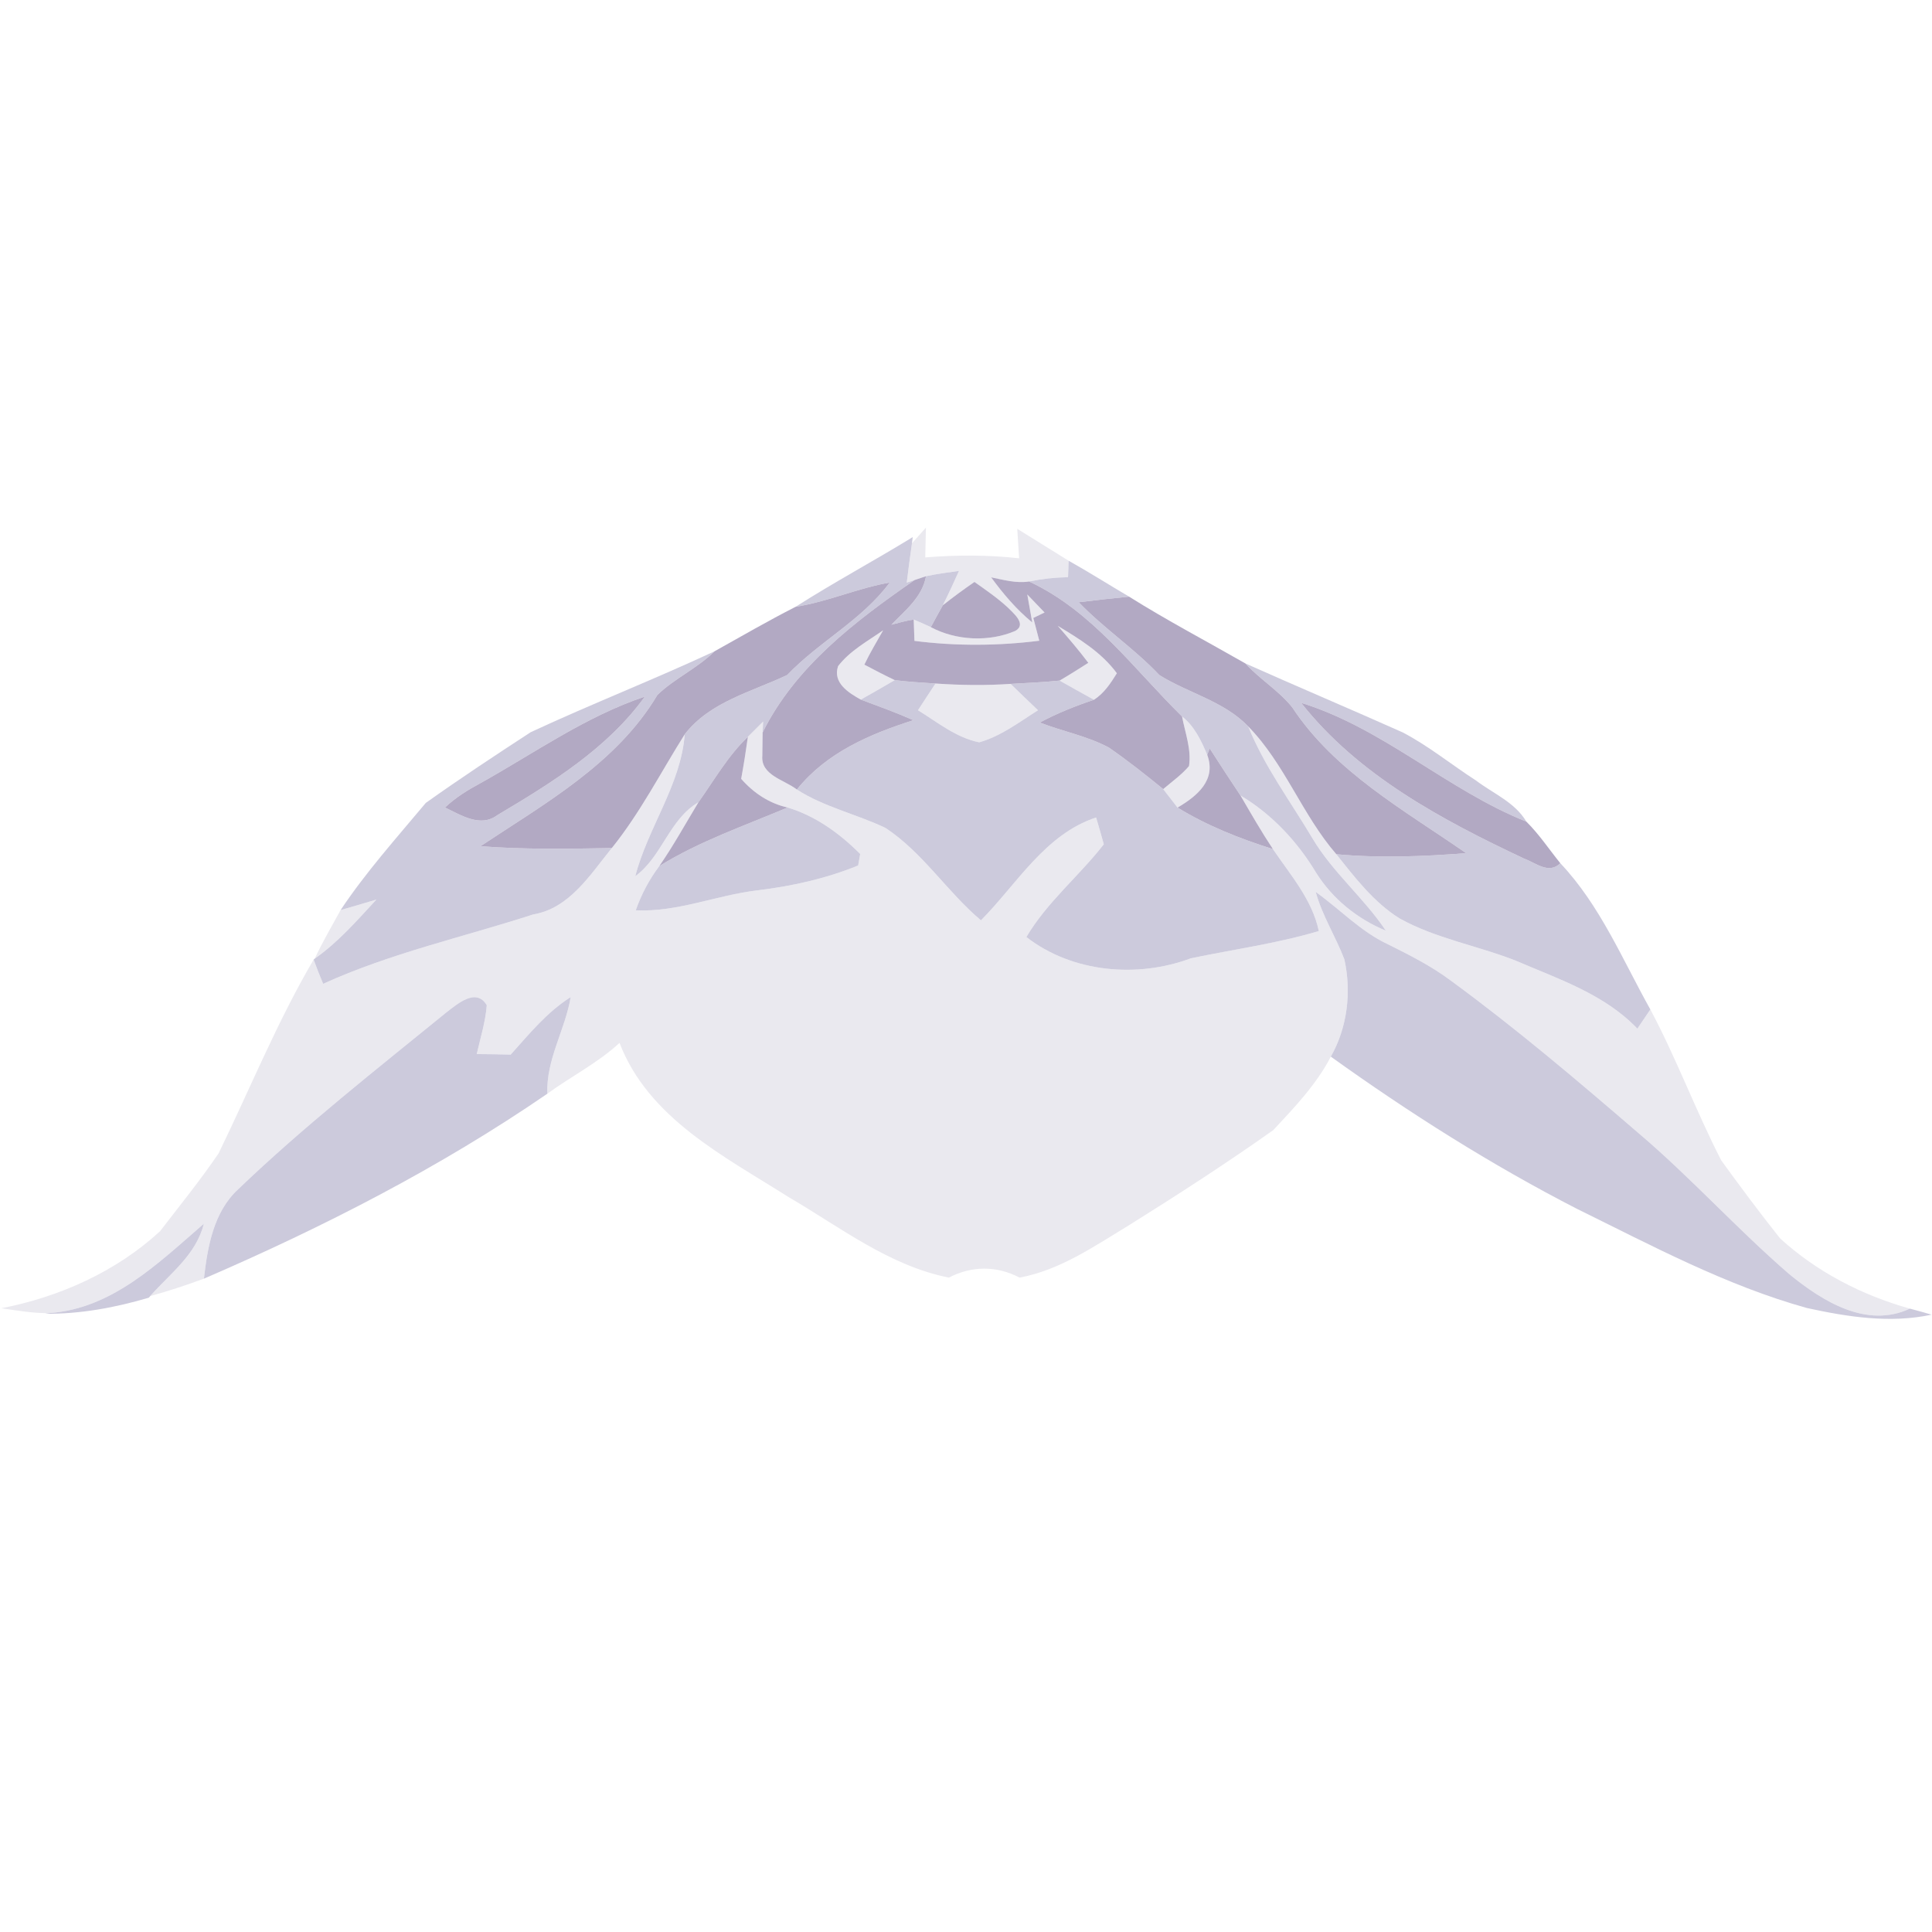
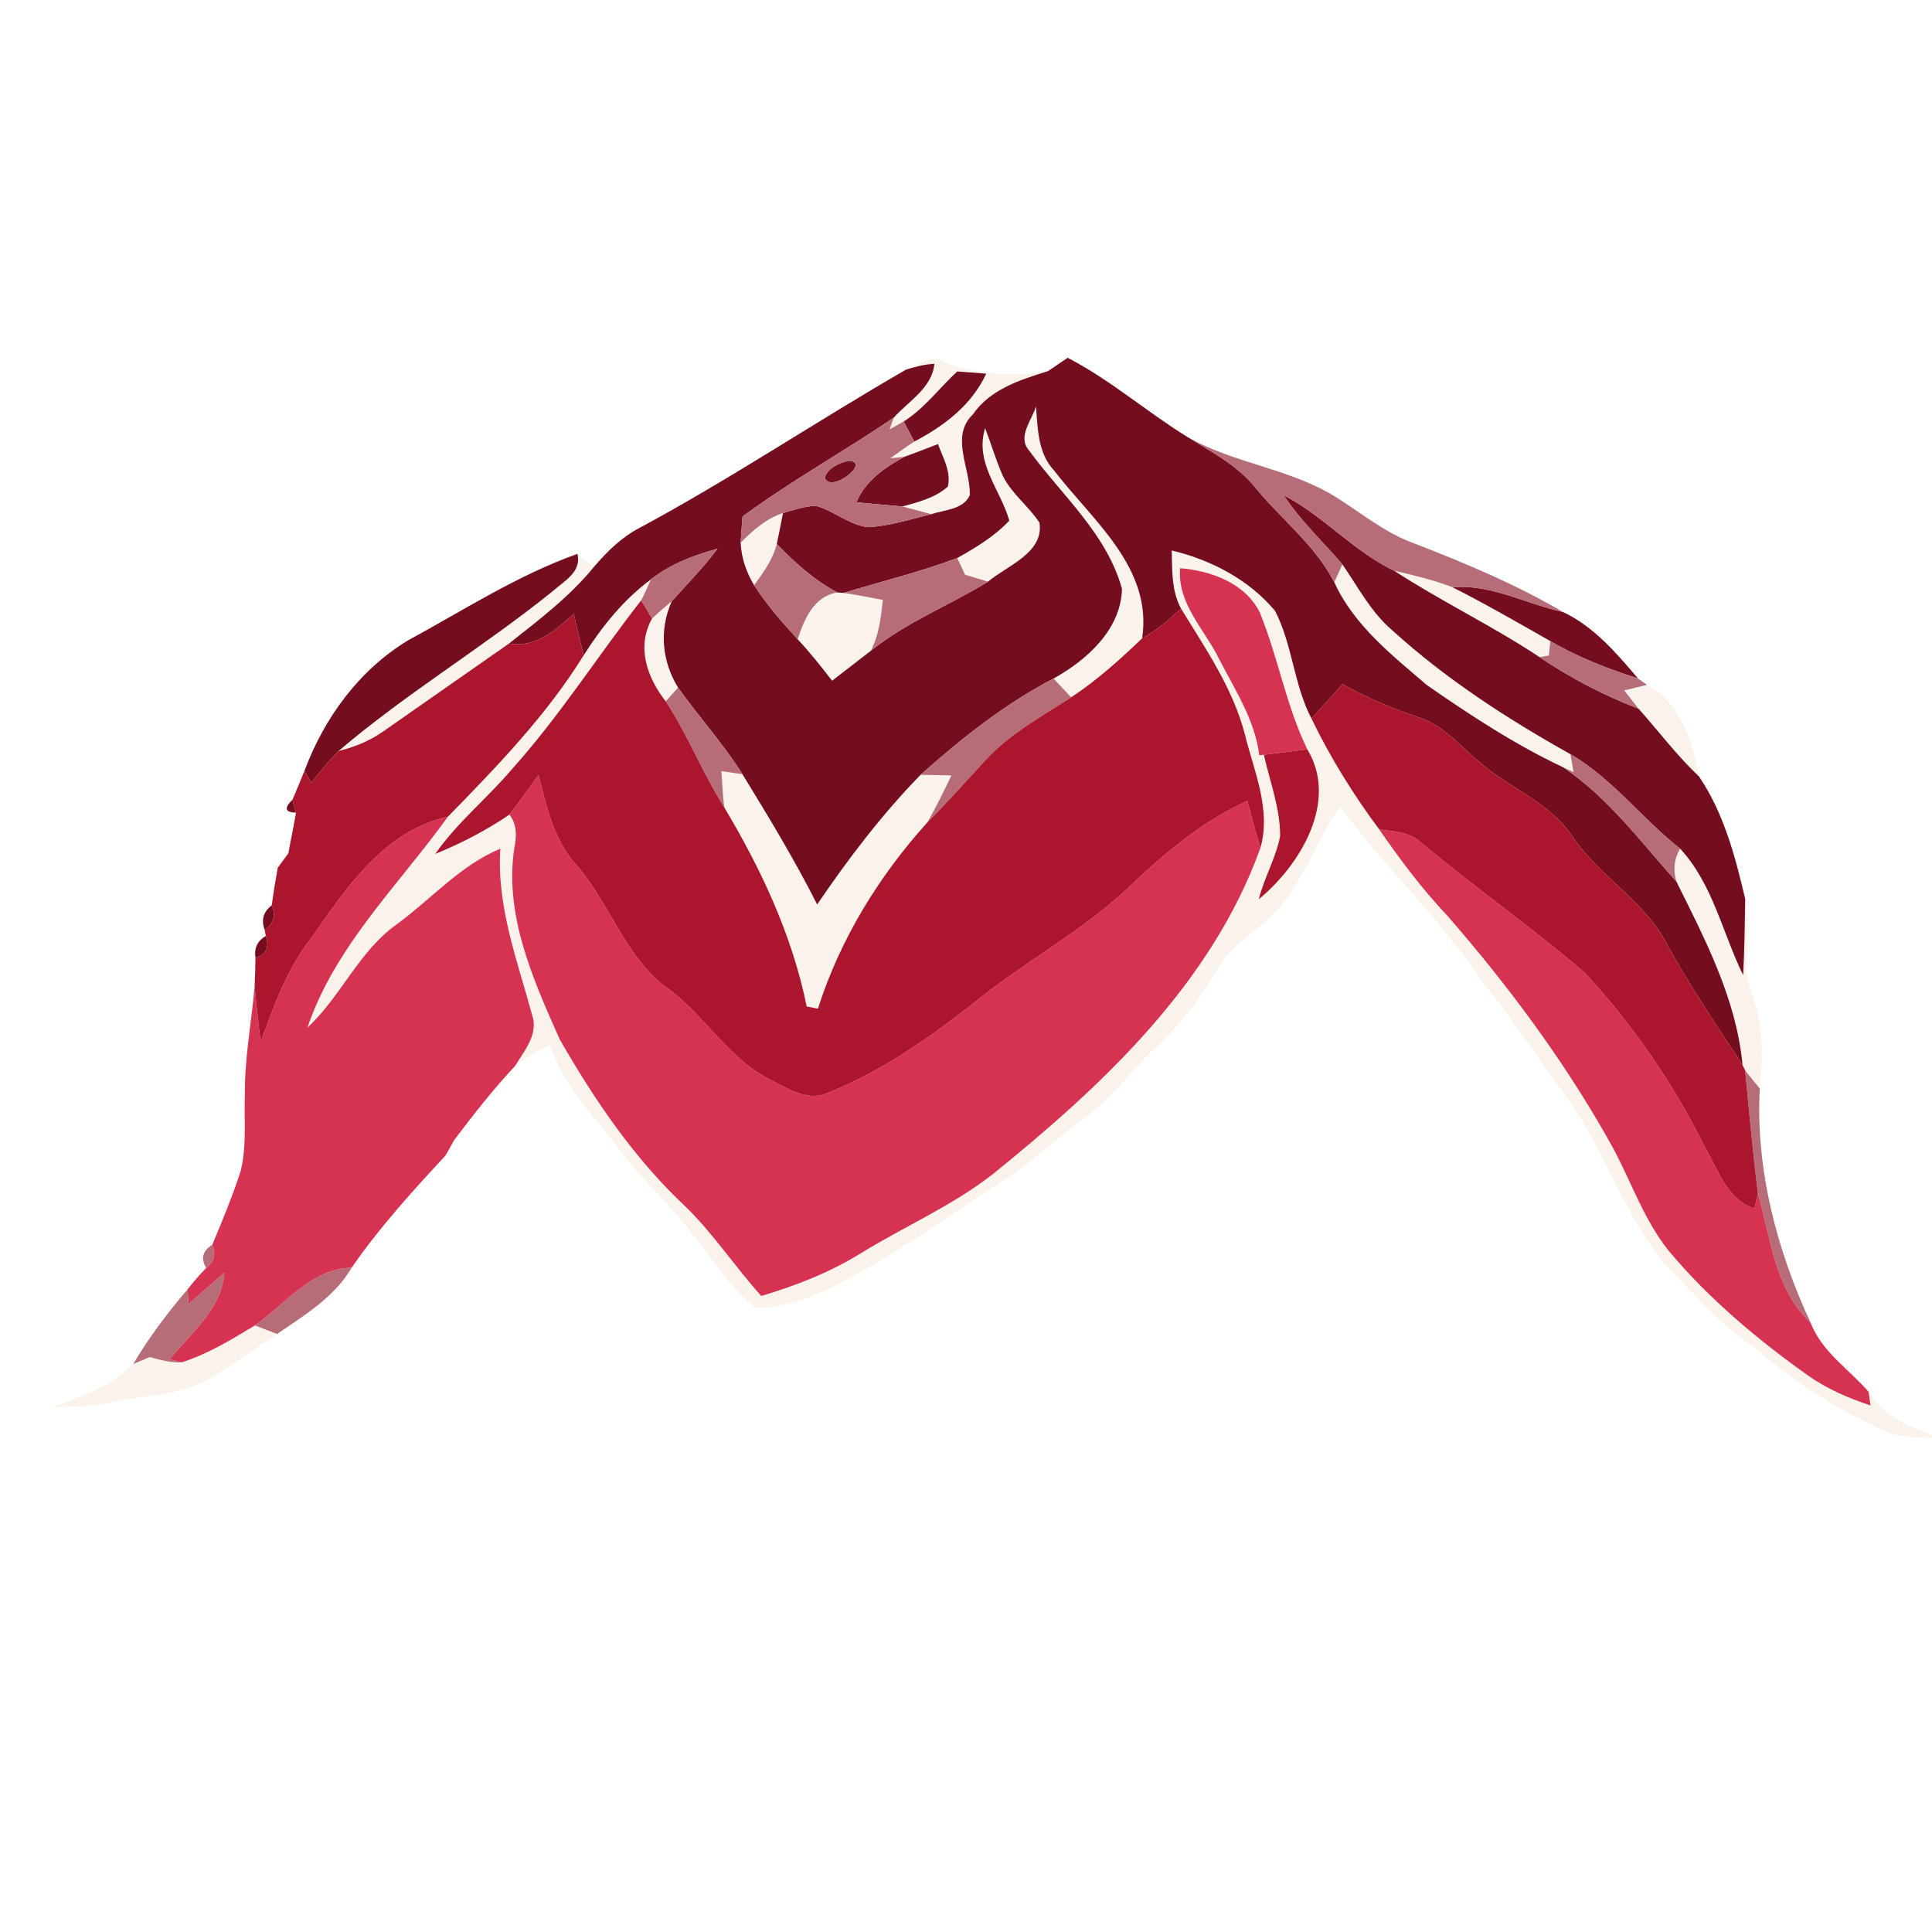
<svg xmlns="http://www.w3.org/2000/svg" width="256pt" height="256pt" viewBox="0 0 256 256" version="1.1">
-   <g id="#eae9efff">
-     <path fill="#eae9ef" opacity="1.00" d=" M 120.84 71.99 C 121.30 71.47 122.22 70.43 122.69 69.91 C 122.67 70.90 122.62 72.88 122.60 73.86 C 126.74 73.53 130.90 73.51 135.04 73.98 C 134.97 73.01 134.85 71.05 134.79 70.07 C 137.06 71.47 139.32 72.90 141.60 74.30 C 141.58 74.85 141.54 75.94 141.52 76.48 C 139.78 76.51 138.06 76.70 136.36 77.05 C 134.66 77.32 132.98 76.83 131.33 76.50 C 132.92 78.68 134.68 80.75 136.78 82.48 C 136.61 81.55 136.28 79.70 136.12 78.77 C 136.88 79.57 137.64 80.37 138.41 81.16 C 138.03 81.34 137.29 81.70 136.92 81.88 C 137.18 82.89 137.44 83.89 137.71 84.90 C 132.23 85.59 126.65 85.62 121.17 84.92 C 121.14 84.22 121.09 82.80 121.07 82.10 C 121.83 82.40 122.59 82.75 123.34 83.10 C 126.69 84.89 131.07 85.09 134.53 83.60 C 136.12 82.71 134.23 81.21 133.51 80.47 C 132.15 79.22 130.62 78.17 129.12 77.11 C 127.69 78.10 126.29 79.12 124.93 80.20 C 125.69 78.70 126.38 77.18 127.07 75.65 C 125.60 75.85 124.14 76.04 122.70 76.35 L 121.18 76.86 L 120.15 77.20 C 120.36 75.46 120.59 73.72 120.84 71.99 Z" />
-     <path fill="#eae9ef" opacity="1.00" d=" M 140.16 82.93 C 143.04 84.67 145.96 86.45 147.99 89.21 C 147.17 90.53 146.30 91.86 144.96 92.72 C 143.43 91.89 141.92 91.04 140.41 90.18 C 141.69 89.43 142.95 88.63 144.21 87.83 C 142.93 86.13 141.55 84.52 140.16 82.93 Z" />
-     <path fill="#eae9ef" opacity="1.00" d=" M 111.05 88.27 C 112.62 86.22 114.94 84.98 117.02 83.52 C 116.17 85.03 115.27 86.51 114.53 88.07 C 115.86 88.77 117.20 89.47 118.56 90.12 C 117.07 90.99 115.57 91.85 114.06 92.70 C 112.44 91.80 110.31 90.47 111.05 88.27 Z" />
-     <path fill="#eae9ef" opacity="1.00" d=" M 123.96 90.57 C 127.27 90.80 130.59 90.84 133.91 90.62 C 135.11 91.79 136.32 92.95 137.54 94.11 C 135.04 95.69 132.63 97.55 129.75 98.36 C 126.71 97.75 124.22 95.70 121.64 94.11 C 122.40 92.93 123.18 91.75 123.96 90.57 Z" />
-     <path fill="#eae9ef" opacity="1.00" d=" M 156.63 94.94 C 158.27 96.23 159.17 98.14 159.96 100.01 C 161.21 103.37 158.61 105.49 156.03 107.01 C 155.55 106.40 154.60 105.17 154.13 104.56 C 155.29 103.57 156.56 102.68 157.55 101.51 C 157.89 99.29 157.03 97.09 156.63 94.94 Z" />
-     <path fill="#eae9ef" opacity="1.00" d=" M 99.10 97.63 C 99.77 96.95 100.44 96.28 101.12 95.61 L 101.05 97.06 C 101.04 97.83 101.02 99.37 101.01 100.14 C 100.79 102.73 103.94 103.33 105.59 104.62 C 109.22 106.95 113.49 107.87 117.34 109.71 C 122.28 112.97 125.49 118.16 129.98 121.95 C 134.76 117.13 138.46 110.56 145.24 108.32 C 145.59 109.50 145.93 110.68 146.26 111.87 C 142.98 116.09 138.74 119.52 136.00 124.16 C 142.06 128.88 150.71 129.64 157.80 126.98 C 163.45 125.80 169.19 125.02 174.75 123.37 C 173.88 119.21 170.99 115.94 168.67 112.51 C 167.14 110.20 165.76 107.80 164.37 105.41 C 168.51 107.87 171.92 111.52 174.39 115.64 C 176.57 119.11 179.85 121.76 183.63 123.32 C 180.73 118.97 176.58 115.60 173.90 111.07 C 170.99 106.18 167.54 101.56 165.40 96.26 C 170.23 101.19 172.54 107.97 177.07 113.19 C 179.54 116.29 182.03 119.56 185.44 121.69 C 190.25 124.37 195.75 125.29 200.83 127.29 C 206.50 129.73 212.58 131.72 216.96 136.30 C 217.53 135.45 218.11 134.60 218.68 133.76 C 222.15 140.27 224.71 147.22 228.08 153.77 C 230.61 157.25 233.18 160.71 235.86 164.08 C 240.70 168.52 246.75 171.64 253.07 173.40 C 247.32 176.08 241.50 172.42 237.12 168.86 C 230.16 162.85 224.00 155.97 216.98 150.03 C 208.91 143.08 200.78 136.18 192.18 129.89 C 189.60 127.97 186.72 126.52 183.84 125.09 C 180.26 123.40 177.53 120.46 174.34 118.19 C 175.20 121.34 176.99 124.10 178.14 127.13 C 179.09 131.46 178.54 136.13 176.34 140.01 C 174.43 143.70 171.52 146.74 168.71 149.75 C 162.48 154.16 156.06 158.31 149.58 162.36 C 145.00 165.13 140.48 168.29 135.10 169.29 C 132.08 167.70 128.75 167.71 125.73 169.29 C 117.82 167.71 111.33 162.61 104.51 158.63 C 95.98 153.22 85.94 148.20 82.09 138.19 C 79.21 140.85 75.68 142.62 72.53 144.92 C 72.34 140.42 74.89 136.47 75.62 132.12 C 72.47 134.11 70.12 137.01 67.67 139.74 C 66.17 139.70 64.67 139.68 63.17 139.67 C 63.66 137.52 64.33 135.40 64.50 133.20 C 63.09 130.80 60.58 133.06 59.13 134.16 C 49.79 141.77 40.27 149.23 31.56 157.58 C 28.28 160.61 27.51 165.21 27.02 169.43 C 24.68 170.29 22.31 171.08 19.90 171.74 C 22.55 168.73 25.99 166.27 27.01 162.15 C 21.04 167.31 14.89 173.41 6.55 173.99 C 4.41 174.04 2.29 173.65 0.18 173.35 C 7.90 171.85 15.40 168.50 21.21 163.14 C 23.83 159.73 26.55 156.38 28.97 152.82 C 33.14 144.25 36.73 135.38 41.56 127.15 C 41.95 128.23 42.37 129.30 42.82 130.36 C 51.74 126.30 61.35 124.18 70.65 121.17 C 75.48 120.36 78.21 115.88 81.07 112.37 C 84.83 107.70 87.55 102.35 90.73 97.30 C 90.22 104.01 85.84 109.66 84.18 116.10 C 87.75 113.49 88.66 108.58 92.55 106.30 C 90.84 109.13 89.24 112.04 87.36 114.76 C 86.02 116.54 84.98 118.52 84.24 120.62 C 89.77 120.89 94.92 118.62 100.33 117.98 C 104.90 117.43 109.44 116.43 113.71 114.68 C 113.78 114.30 113.91 113.54 113.98 113.16 C 111.28 110.44 108.06 108.11 104.36 107.00 C 101.92 106.45 99.85 105.07 98.21 103.20 C 98.55 101.35 98.84 99.49 99.10 97.63 Z" />
-     <path fill="#eae9ef" opacity="1.00" d=" M 45.13 120.59 C 46.72 120.14 48.30 119.67 49.87 119.20 C 47.31 121.97 44.82 124.84 41.71 127.02 C 42.73 124.81 43.97 122.72 45.13 120.59 Z" />
+   <g id="#faf3ecff">
+     <path fill="#faf3ec" opacity="1.00" d=" M 120.08 48.96 C 121.70 48.38 123.51 46.86 125.22 47.99 C 129.48 49.65 134.41 49.96 138.86 49.18 C 135.17 50.33 131.23 51.56 128.91 54.91 C 125.85 57.85 128.62 62.06 128.50 65.63 C 127.61 67.54 125.14 67.55 123.39 68.13 C 122.12 67.78 120.86 67.44 119.59 67.11 C 121.69 66.52 123.93 65.97 125.60 64.47 C 126.06 62.48 124.93 60.65 124.29 58.84 C 122.81 59.41 121.33 59.99 119.84 60.53 C 119.37 60.58 118.44 60.67 117.98 60.72 C 119.02 59.96 120.07 59.21 121.15 58.51 C 125.10 56.44 128.76 53.67 130.68 49.51 C 129.72 49.44 127.80 49.29 126.84 49.22 C 124.46 51.41 122.52 54.10 119.74 55.85 C 119.28 56.11 118.35 56.63 117.88 56.89 C 118.02 56.50 118.30 55.72 118.43 55.34 C 120.39 53.15 123.52 51.39 123.81 48.21 C 122.54 48.25 121.30 48.61 120.08 48.96 Z" />
+     <path fill="#faf3ec" opacity="1.00" d=" M 136.37 59.71 C 134.75 57.86 136.72 55.74 137.27 53.86 C 137.51 56.80 137.51 60.02 139.65 62.32 C 144.73 68.95 152.75 75.20 151.34 84.58 C 148.39 87.40 145.35 90.15 141.93 92.40 C 141.15 91.57 140.37 90.74 139.60 89.91 C 144.01 87.46 148.53 83.43 148.67 78.03 C 146.67 70.74 140.68 65.62 136.37 59.71 Z" />
+     <path fill="#faf3ec" opacity="1.00" d=" M 130.53 56.73 C 131.34 58.82 131.96 60.98 132.87 63.03 C 134.04 65.44 136.30 67.05 137.74 69.27 C 138.33 73.27 133.46 74.94 130.92 77.07 C 129.91 76.76 128.89 76.45 127.87 76.15 C 127.62 75.59 127.10 74.49 126.85 73.94 C 129.31 72.55 131.79 71.07 133.74 68.98 C 132.57 64.86 129.12 61.36 130.53 56.73 Z" />
+     <path fill="#faf3ec" opacity="1.00" d=" M 98.14 71.91 C 99.75 70.27 101.53 68.72 103.75 67.98 C 103.49 69.35 103.21 70.72 102.93 72.08 C 102.40 74.13 101.16 75.86 99.92 77.54 C 98.89 75.82 98.23 73.92 98.14 71.91 Z" />
+     <path fill="#faf3ec" opacity="1.00" d=" M 76.51 73.39 C 77.25 73.95 77.96 74.55 78.69 75.13 C 75.48 79.07 71.41 82.14 67.45 85.27 C 61.92 89.11 56.42 92.99 50.89 96.84 C 49.08 98.14 47.01 98.98 44.85 99.52 C 53.85 91.84 64.07 85.74 73.27 78.31 C 74.76 76.99 77.11 75.76 76.51 73.39 Z" />
+     <path fill="#faf3ec" opacity="1.00" d=" M 155.26 72.94 C 160.45 74.18 165.52 76.81 168.96 80.96 C 171.27 85.44 171.43 90.73 173.78 95.22 C 176.28 100.40 179.33 105.30 182.76 109.91 C 185.50 113.88 188.40 117.76 191.72 121.27 C 200.04 130.81 207.61 141.03 213.74 152.12 C 216.19 156.69 217.87 161.73 221.17 165.81 C 226.51 172.18 232.93 177.54 239.69 182.35 C 242.18 184.07 244.98 185.29 247.85 186.23 C 247.79 185.78 247.66 184.88 247.60 184.43 C 249.51 187.48 252.68 189.04 256.00 190.12 L 256.00 190.56 C 254.05 190.40 252.00 190.60 250.18 189.76 C 243.67 187.06 237.75 183.12 232.44 178.53 C 227.87 175.55 224.38 171.29 220.56 167.46 C 215.23 161.02 212.81 152.79 207.99 146.00 C 204.14 140.55 200.34 135.05 196.22 129.79 C 190.76 121.55 183.38 114.85 177.60 106.85 C 174.71 110.73 173.26 115.47 170.29 119.32 C 167.87 122.88 163.44 124.50 161.38 128.36 C 159.17 132.03 156.66 135.55 153.48 138.46 C 150.16 141.48 147.65 145.34 143.95 147.94 C 140.26 150.54 137.08 153.78 133.26 156.20 C 125.69 161.05 118.46 166.49 110.37 170.47 C 107.20 172.09 103.70 173.30 100.11 173.25 C 96.78 170.81 94.68 167.12 92.07 163.99 C 88.90 159.50 84.58 156.00 81.47 151.48 C 78.22 147.42 74.58 143.57 72.87 138.55 C 71.20 139.20 69.69 140.17 68.26 141.24 C 69.45 139.25 71.35 137.09 70.54 134.60 C 68.57 127.32 65.79 120.13 66.30 112.45 C 60.95 114.68 57.12 119.16 52.52 122.51 C 47.53 126.08 45.18 132.04 40.74 136.16 C 44.39 125.36 52.82 117.29 59.35 108.22 C 65.85 101.57 72.42 94.78 77.34 86.83 C 79.76 83.03 82.61 79.46 86.26 76.77 C 85.84 77.71 85.42 78.64 84.95 79.56 C 79.18 86.95 74.13 94.91 67.85 101.90 C 64.58 105.77 60.57 108.98 57.66 113.16 C 61.10 111.75 64.43 110.04 67.50 107.94 C 68.37 109.03 68.47 110.40 68.26 111.72 C 66.60 120.80 70.56 129.65 74.18 137.75 C 78.81 145.82 84.14 153.66 90.99 160.03 C 94.63 163.63 97.45 167.93 100.87 171.72 C 105.44 170.36 109.92 168.63 113.98 166.11 C 119.79 162.54 126.12 159.81 131.53 155.60 C 146.08 143.84 160.53 130.37 167.02 112.34 C 168.45 107.25 166.17 102.21 164.96 97.33 C 163.38 91.21 159.75 85.97 156.50 80.65 C 155.21 78.29 155.33 75.54 155.26 72.94 M 156.37 75.29 C 155.98 79.99 159.61 83.39 161.53 87.31 C 163.63 91.41 166.29 95.40 166.86 100.08 L 167.47 100.01 C 168.26 103.58 169.64 107.10 169.62 110.80 C 169.06 113.69 167.51 116.29 166.80 119.15 C 172.30 114.62 177.41 106.17 173.22 99.28 C 170.40 93.48 169.35 87.05 166.91 81.11 C 164.94 77.23 160.46 75.63 156.37 75.29 Z" />
+     <path fill="#faf3ec" opacity="1.00" d=" M 176.80 77.15 C 177.07 76.56 177.61 75.38 177.88 74.79 C 179.95 77.78 181.65 81.11 184.47 83.51 C 191.58 89.98 199.72 95.25 208.09 99.93 C 208.19 100.53 208.39 101.72 208.50 102.31 C 208.15 102.15 207.47 101.83 207.13 101.67 C 200.77 98.68 194.87 94.80 189.11 90.81 C 184.45 86.82 179.41 82.87 176.80 77.15 Z" />
+     <path fill="#faf3ec" opacity="1.00" d=" M 184.74 75.63 C 187.34 76.23 189.95 76.84 192.45 77.81 C 196.86 80.03 201.13 82.51 205.43 84.95 C 205.38 85.43 205.28 86.39 205.23 86.86 C 204.92 86.91 204.31 87.02 204.00 87.07 C 197.77 82.94 191.01 79.71 184.74 75.63 Z" />
+     <path fill="#faf3ec" opacity="1.00" d=" M 86.40 81.97 C 87.24 81.16 88.12 80.40 89.02 79.66 C 87.32 83.42 87.69 87.62 89.85 91.11 C 89.30 91.71 88.76 92.32 88.21 92.93 C 85.76 89.80 84.29 85.72 86.40 81.97 Z" />
+     <path fill="#faf3ec" opacity="1.00" d=" M 105.70 84.71 C 106.59 82.00 107.79 79.07 110.95 78.50 L 111.78 78.57 C 113.52 78.83 115.25 79.16 116.98 79.49 C 116.73 81.79 116.48 84.15 115.38 86.24 C 113.67 87.55 111.96 88.88 110.26 90.20 C 108.81 88.32 107.32 86.45 105.70 84.71 Z" />
+     <path fill="#faf3ec" opacity="1.00" d=" M 215.22 91.48 C 215.98 91.29 217.48 90.93 218.24 90.75 C 222.73 93.15 224.27 98.24 225.14 102.90 C 222.21 100.14 219.80 96.91 217.13 93.92 C 216.48 93.11 215.85 92.29 215.22 91.48 Z" />
+     <path fill="#faf3ec" opacity="1.00" d=" M 95.59 102.18 C 96.29 102.28 97.68 102.49 98.38 102.59 C 101.85 108.25 105.29 113.93 108.28 119.85 C 112.40 113.78 116.85 107.93 121.98 102.67 C 123.34 102.69 124.71 102.71 126.07 102.75 C 125.05 104.84 124.04 106.94 122.89 108.96 C 116.45 116.09 111.29 124.48 108.38 133.66 C 108.01 133.58 107.26 133.43 106.89 133.36 C 104.98 123.95 100.86 115.16 95.96 106.97 C 95.78 105.38 95.69 103.78 95.59 102.18 Z" />
+     <path fill="#faf3ec" opacity="1.00" d=" M 222.14 116.83 C 221.68 115.34 221.81 113.79 222.63 112.45 C 226.97 117.16 228.23 123.62 230.98 129.22 C 231.15 125.86 231.20 122.50 231.25 119.13 C 232.05 123.34 230.57 127.77 232.16 131.85 C 233.68 135.81 233.61 140.08 233.18 144.23 C 232.51 143.44 231.87 142.64 231.24 141.83 L 230.90 141.13 C 230.09 132.42 225.97 124.53 222.14 116.83 Z" />
+     <path fill="#faf3ec" opacity="1.00" d=" M 24.05 180.52 C 27.54 179.43 30.67 177.50 33.77 175.63 C 34.75 176.01 35.74 176.39 36.72 176.76 C 33.70 178.77 30.77 180.91 27.64 182.75 C 23.80 184.98 19.25 184.80 15.05 185.77 C 12.34 186.39 9.56 186.37 6.80 186.50 C 10.68 185.11 14.70 183.74 17.66 180.73 C 18.39 180.42 19.12 180.12 19.85 179.82 C 21.22 180.20 22.62 180.58 24.05 180.52 Z" />
  </g>
-   <g id="#cccadcff">
-     <path fill="#cccadc" opacity="1.00" d=" M 105.43 80.40 C 110.50 77.16 115.81 74.32 120.94 71.17 L 120.84 71.99 C 120.59 73.72 120.36 75.46 120.15 77.20 L 121.18 76.86 C 113.34 82.29 105.39 88.31 101.05 97.06 L 101.12 95.61 C 100.44 96.28 99.77 96.95 99.10 97.63 C 96.45 100.15 94.65 103.35 92.55 106.30 C 88.66 108.58 87.75 113.49 84.18 116.10 C 85.84 109.66 90.22 104.01 90.73 97.30 C 94.10 92.95 99.63 91.68 104.32 89.43 C 108.55 85.00 114.23 82.16 117.89 77.19 C 113.65 77.93 109.69 79.73 105.43 80.40 Z" />
-     <path fill="#cccadc" opacity="1.00" d=" M 141.60 74.30 C 144.31 75.82 146.93 77.48 149.61 79.06 C 147.39 79.28 145.16 79.52 142.94 79.80 C 146.27 83.27 150.31 85.94 153.62 89.45 C 157.45 91.85 162.16 92.89 165.40 96.26 C 167.54 101.56 170.99 106.18 173.90 111.07 C 176.58 115.60 180.73 118.97 183.63 123.32 C 179.85 121.76 176.57 119.11 174.39 115.64 C 171.92 111.52 168.51 107.87 164.37 105.41 C 162.99 103.34 161.63 101.26 160.29 99.17 L 159.96 100.01 C 159.17 98.14 158.27 96.23 156.63 94.94 C 150.21 88.63 144.76 80.96 136.36 77.05 C 138.06 76.70 139.78 76.51 141.52 76.48 C 141.54 75.94 141.58 74.85 141.60 74.30 Z" />
-     <path fill="#cccadc" opacity="1.00" d=" M 122.70 76.35 C 124.14 76.04 125.60 75.85 127.07 75.65 C 126.38 77.18 125.69 78.70 124.93 80.20 C 124.39 81.16 123.86 82.13 123.34 83.10 C 122.59 82.75 121.83 82.40 121.07 82.10 C 120.06 82.23 119.09 82.53 118.11 82.78 C 119.94 80.89 122.23 79.09 122.70 76.35 Z" />
-     <path fill="#cccadc" opacity="1.00" d=" M 70.32 97.02 C 78.36 93.28 86.64 90.05 94.68 86.30 C 92.41 88.55 89.39 89.88 87.11 92.08 C 81.72 101.15 72.20 106.46 63.66 112.13 C 69.45 112.57 75.27 112.48 81.07 112.37 C 78.21 115.88 75.48 120.36 70.65 121.17 C 61.35 124.18 51.74 126.30 42.82 130.36 C 42.37 129.30 41.95 128.23 41.56 127.15 L 41.71 127.02 C 44.82 124.84 47.31 121.97 49.87 119.20 C 48.30 119.67 46.72 120.14 45.13 120.59 C 48.48 115.56 52.55 111.02 56.42 106.39 C 60.97 103.15 65.64 100.07 70.32 97.02 M 63.70 103.75 C 62.01 104.66 60.36 105.67 58.96 107.00 C 61.08 108.00 63.66 109.70 65.90 108.01 C 73.06 103.76 80.51 99.16 85.45 92.30 C 77.63 94.92 70.84 99.76 63.70 103.75 Z" />
-     <path fill="#cccadc" opacity="1.00" d=" M 165.02 87.91 C 171.94 91.00 178.93 93.95 185.85 97.04 C 189.30 98.84 192.33 101.33 195.59 103.43 C 197.87 105.16 200.73 106.30 202.25 108.87 C 191.79 104.70 183.29 96.49 172.41 93.13 C 179.95 102.72 191.10 108.66 201.95 113.77 C 203.48 114.32 205.23 115.90 206.75 114.38 C 212.03 119.97 214.98 127.14 218.68 133.76 C 218.11 134.60 217.53 135.45 216.96 136.30 C 212.58 131.72 206.50 129.73 200.83 127.29 C 195.75 125.29 190.25 124.37 185.44 121.69 C 182.03 119.56 179.54 116.29 177.07 113.19 C 182.80 113.72 188.55 113.49 194.27 113.05 C 186.07 107.35 176.86 102.27 171.23 93.73 C 169.45 91.50 166.94 90.02 165.02 87.91 Z" />
-     <path fill="#cccadc" opacity="1.00" d=" M 118.56 90.12 C 120.35 90.35 122.16 90.45 123.96 90.57 C 123.18 91.75 122.40 92.93 121.64 94.11 C 124.22 95.70 126.71 97.75 129.75 98.36 C 132.63 97.55 135.04 95.69 137.54 94.11 C 136.32 92.95 135.11 91.79 133.91 90.62 C 136.07 90.49 138.25 90.41 140.41 90.18 C 141.92 91.04 143.43 91.89 144.96 92.72 C 142.49 93.55 140.07 94.51 137.78 95.74 C 140.80 96.92 144.05 97.52 146.92 99.05 C 149.41 100.76 151.78 102.65 154.13 104.56 C 154.60 105.17 155.55 106.40 156.03 107.01 C 159.96 109.42 164.29 111.13 168.67 112.51 C 170.99 115.94 173.88 119.21 174.75 123.37 C 169.19 125.02 163.45 125.80 157.80 126.98 C 150.71 129.64 142.06 128.88 136.00 124.16 C 138.74 119.52 142.98 116.09 146.26 111.87 C 145.93 110.68 145.59 109.50 145.24 108.32 C 138.46 110.56 134.76 117.13 129.98 121.95 C 125.49 118.16 122.28 112.97 117.34 109.71 C 113.49 107.87 109.22 106.95 105.59 104.62 C 109.50 99.73 115.23 97.28 121.03 95.43 C 118.74 94.42 116.39 93.57 114.06 92.70 C 115.57 91.85 117.07 90.99 118.56 90.12 Z" />
-     <path fill="#cccadc" opacity="1.00" d=" M 104.36 107.00 C 108.06 108.11 111.28 110.44 113.98 113.16 C 113.91 113.54 113.78 114.30 113.71 114.68 C 109.44 116.43 104.90 117.43 100.33 117.98 C 94.92 118.62 89.77 120.89 84.24 120.62 C 84.98 118.52 86.02 116.54 87.36 114.76 C 92.68 111.46 98.62 109.43 104.36 107.00 Z" />
-     <path fill="#cccadc" opacity="1.00" d=" M 174.34 118.19 C 177.53 120.46 180.26 123.40 183.84 125.09 C 186.72 126.52 189.60 127.97 192.18 129.89 C 200.78 136.18 208.91 143.08 216.98 150.03 C 224.00 155.97 230.16 162.85 237.12 168.86 C 241.50 172.42 247.32 176.08 253.07 173.40 C 254.03 173.65 254.99 173.92 255.95 174.20 C 250.46 175.38 244.83 174.50 239.43 173.32 C 228.71 170.34 218.87 165.05 208.94 160.17 C 197.57 154.33 186.73 147.46 176.34 140.01 C 178.54 136.13 179.09 131.46 178.14 127.13 C 176.99 124.10 175.20 121.34 174.34 118.19 Z" />
-     <path fill="#cccadc" opacity="1.00" d=" M 59.13 134.16 C 60.58 133.06 63.09 130.80 64.50 133.20 C 64.33 135.40 63.66 137.52 63.17 139.67 C 64.67 139.68 66.17 139.70 67.67 139.74 C 70.12 137.01 72.47 134.11 75.62 132.12 C 74.89 136.47 72.34 140.42 72.53 144.92 C 58.29 154.70 42.86 162.59 27.02 169.43 C 27.51 165.21 28.28 160.61 31.56 157.58 C 40.27 149.23 49.79 141.77 59.13 134.16 Z" />
-     <path fill="#cccadc" opacity="1.00" d=" M 6.55 173.99 C 14.89 173.41 21.04 167.31 27.01 162.15 C 25.99 166.27 22.55 168.73 19.90 171.74 L 19.72 171.95 C 15.27 173.27 10.60 174.13 5.96 174.08 L 6.55 173.99 Z" />
+   <g id="#740d1dff">
+     <path fill="#740d1d" opacity="1.00" d=" M 120.08 48.96 C 121.30 48.61 122.54 48.25 123.81 48.21 C 123.52 51.39 120.39 53.15 118.43 55.34 C 111.82 59.82 104.83 63.71 98.39 68.44 C 98.29 69.60 98.21 70.75 98.14 71.91 C 98.23 73.92 98.89 75.82 99.92 77.54 C 101.59 80.12 103.62 82.45 105.70 84.71 C 107.32 86.45 108.81 88.32 110.26 90.20 C 111.96 88.88 113.67 87.55 115.38 86.24 C 120.10 82.43 125.79 80.22 130.92 77.07 C 133.46 74.94 138.33 73.27 137.74 69.27 C 136.30 67.05 134.04 65.44 132.87 63.03 C 131.96 60.98 131.34 58.82 130.53 56.73 C 129.12 61.36 132.57 64.86 133.74 68.98 C 131.79 71.07 129.31 72.55 126.85 73.94 C 121.93 75.79 116.81 77.04 111.78 78.57 L 110.95 78.50 C 107.89 76.88 105.31 74.55 102.93 72.08 C 103.21 70.72 103.49 69.35 103.75 67.98 C 105.18 67.57 106.62 67.07 108.12 67.02 C 110.50 67.70 112.47 69.52 114.96 69.85 C 117.84 69.72 120.60 68.81 123.39 68.13 C 125.14 67.55 127.61 67.54 128.50 65.63 C 128.62 62.06 125.85 57.85 128.91 54.91 C 131.23 51.56 135.17 50.33 138.86 49.18 C 139.51 48.73 140.82 47.85 141.47 47.41 C 147.06 50.30 151.82 54.46 157.14 57.78 C 160.38 59.79 163.88 61.58 166.34 64.60 C 169.78 68.82 174.28 72.23 176.80 77.15 C 179.41 82.87 184.45 86.82 189.11 90.81 C 194.87 94.80 200.77 98.68 207.13 101.67 C 213.10 105.69 217.40 111.53 222.14 116.83 C 225.97 124.53 230.09 132.42 230.90 141.13 C 227.47 135.89 223.96 130.71 220.93 125.23 C 218.00 119.37 211.90 116.19 208.33 110.80 C 205.30 106.28 199.96 104.43 195.99 100.95 C 193.42 98.80 191.19 96.02 187.86 95.02 C 184.43 93.84 181.06 92.46 177.90 90.66 C 176.53 92.18 175.15 93.70 173.78 95.22 C 171.43 90.73 171.27 85.44 168.96 80.96 C 165.52 76.81 160.45 74.18 155.26 72.94 C 155.33 75.54 155.21 78.29 156.50 80.65 C 154.90 82.11 153.27 83.56 151.34 84.58 C 152.75 75.20 144.73 68.95 139.65 62.32 C 137.51 60.02 137.51 56.80 137.27 53.86 C 136.72 55.74 134.75 57.86 136.37 59.71 C 140.68 65.62 146.67 70.74 148.67 78.03 C 148.53 83.43 144.01 87.46 139.60 89.91 C 133.15 93.27 127.38 97.85 121.98 102.67 C 116.85 107.93 112.40 113.78 108.28 119.85 C 105.29 113.93 101.85 108.25 98.38 102.59 C 95.85 98.54 92.60 95.01 89.85 91.11 C 87.69 87.62 87.32 83.42 89.02 79.66 C 91.08 77.38 93.22 75.16 95.08 72.71 C 91.94 73.56 88.84 74.74 86.26 76.77 C 82.61 79.46 79.76 83.03 77.34 86.83 C 76.87 85.00 76.43 83.18 76.03 81.34 C 73.63 83.52 70.96 85.89 67.45 85.27 C 71.41 82.14 75.48 79.07 78.69 75.13 C 80.43 73.09 82.37 71.17 84.78 69.93 C 96.84 63.44 108.22 55.80 120.08 48.96 Z" />
+     <path fill="#740d1d" opacity="1.00" d=" M 119.74 55.85 C 122.52 54.10 124.46 51.41 126.84 49.22 C 127.80 49.29 129.72 49.44 130.68 49.51 C 128.76 53.67 125.10 56.44 121.15 58.51 C 120.80 57.84 120.10 56.51 119.74 55.85 Z" />
+     <path fill="#740d1d" opacity="1.00" d=" M 119.84 60.53 C 121.33 59.99 122.81 59.41 124.29 58.84 C 124.93 60.65 126.06 62.48 125.60 64.47 C 123.93 65.97 121.69 66.52 119.59 67.11 C 117.55 66.92 115.51 66.76 113.47 66.56 C 114.67 63.72 117.22 61.94 119.84 60.53 Z" />
+     <path fill="#740d1d" opacity="1.00" d=" M 112.40 61.06 C 115.60 61.11 110.03 65.50 109.28 63.29 C 109.70 61.98 111.17 61.37 112.40 61.06 Z" />
+     <path fill="#740d1d" opacity="1.00" d=" M 170.09 65.61 C 175.38 68.36 179.35 73.05 184.74 75.63 C 191.01 79.71 197.77 82.94 204.00 87.07 C 208.10 89.85 212.51 92.13 217.13 93.92 C 219.80 96.91 222.21 100.14 225.14 102.90 C 228.42 107.76 229.93 113.49 231.25 119.13 C 231.20 122.50 231.15 125.86 230.98 129.22 C 228.23 123.62 226.97 117.16 222.63 112.45 C 217.58 108.50 213.66 103.17 208.09 99.93 C 199.72 95.25 191.58 89.98 184.47 83.51 C 181.65 81.11 179.95 77.78 177.88 74.79 C 175.26 71.74 172.30 68.99 170.09 65.61 Z" />
+     <path fill="#740d1d" opacity="1.00" d=" M 54.02 84.88 C 61.42 80.86 68.55 76.23 76.51 73.39 C 77.11 75.76 74.76 76.99 73.27 78.31 C 64.07 85.74 53.85 91.84 44.85 99.52 C 43.54 100.81 42.40 102.27 41.26 103.71 C 41.03 103.32 40.57 102.56 40.33 102.17 C 42.95 95.14 47.56 88.81 54.02 84.88 Z" />
+     <path fill="#740d1d" opacity="1.00" d=" M 192.45 77.81 C 197.57 77.37 202.22 80.03 207.10 81.09 C 211.19 83.02 214.18 86.52 217.04 89.90 C 213.02 88.61 209.08 87.09 205.43 84.95 C 201.13 82.51 196.86 80.03 192.45 77.81 Z" />
+     <path fill="#740d1d" opacity="1.00" d=" M 39.22 107.68 C 37.77 107.65 37.61 107.08 38.75 105.96 C 38.87 106.39 39.10 107.25 39.22 107.68 Z" />
+     <path fill="#740d1d" opacity="1.00" d=" M 36.80 114.98 C 37.15 114.50 37.86 113.55 38.21 113.07 C 37.86 113.55 37.15 114.50 36.80 114.98 Z" />
+     <path fill="#740d1d" opacity="1.00" d=" M 35.07 123.21 C 34.58 121.90 34.89 120.82 36.00 119.97 C 36.58 121.30 36.28 122.38 35.07 123.21 Z" />
+     <path fill="#740d1d" opacity="1.00" d=" M 33.85 126.93 C 33.65 125.64 34.11 124.67 35.22 124.02 C 35.73 125.52 35.27 126.49 33.85 126.93 Z" />
  </g>
-   <g id="#b2a9c3ff">
-     <path fill="#b2a9c3" opacity="1.00" d=" M 121.18 76.86 L 122.70 76.35 C 122.23 79.09 119.94 80.89 118.11 82.78 C 119.09 82.53 120.06 82.23 121.07 82.10 C 121.09 82.80 121.14 84.22 121.17 84.92 C 126.65 85.62 132.23 85.59 137.71 84.90 C 137.44 83.89 137.18 82.89 136.92 81.88 C 137.29 81.70 138.03 81.34 138.41 81.16 C 137.64 80.37 136.88 79.57 136.12 78.77 C 136.28 79.70 136.61 81.55 136.78 82.48 C 134.68 80.75 132.92 78.68 131.33 76.50 C 132.98 76.83 134.66 77.32 136.36 77.05 C 144.76 80.96 150.21 88.63 156.63 94.94 C 157.03 97.09 157.89 99.29 157.55 101.51 C 156.56 102.68 155.29 103.57 154.13 104.56 C 151.78 102.65 149.41 100.76 146.92 99.05 C 144.05 97.52 140.80 96.92 137.78 95.74 C 140.07 94.51 142.49 93.55 144.96 92.72 C 146.30 91.86 147.17 90.53 147.99 89.21 C 145.96 86.45 143.04 84.67 140.16 82.93 C 141.55 84.52 142.93 86.13 144.21 87.83 C 142.95 88.63 141.69 89.43 140.41 90.18 C 138.25 90.41 136.07 90.49 133.91 90.62 C 130.59 90.84 127.27 90.80 123.96 90.57 C 122.16 90.45 120.35 90.35 118.56 90.12 C 117.20 89.47 115.86 88.77 114.53 88.07 C 115.27 86.51 116.17 85.03 117.02 83.52 C 114.94 84.98 112.62 86.22 111.05 88.27 C 110.31 90.47 112.44 91.80 114.06 92.70 C 116.39 93.57 118.74 94.42 121.03 95.43 C 115.23 97.28 109.50 99.73 105.59 104.62 C 103.94 103.33 100.79 102.73 101.01 100.14 C 101.02 99.37 101.04 97.83 101.05 97.06 C 105.39 88.31 113.34 82.29 121.18 76.86 Z" />
-     <path fill="#b2a9c3" opacity="1.00" d=" M 129.12 77.11 C 130.62 78.17 132.15 79.22 133.51 80.47 C 134.23 81.21 136.12 82.71 134.53 83.60 C 131.07 85.09 126.69 84.89 123.34 83.10 C 123.86 82.13 124.39 81.16 124.93 80.20 C 126.29 79.12 127.69 78.10 129.12 77.11 Z" />
-     <path fill="#b2a9c3" opacity="1.00" d=" M 105.43 80.40 C 109.69 79.73 113.65 77.93 117.89 77.19 C 114.23 82.16 108.55 85.00 104.32 89.43 C 99.63 91.68 94.10 92.95 90.73 97.30 C 87.55 102.35 84.83 107.70 81.07 112.37 C 75.27 112.48 69.45 112.57 63.66 112.13 C 72.20 106.46 81.72 101.15 87.11 92.08 C 89.39 89.88 92.41 88.55 94.68 86.30 C 98.24 84.31 101.80 82.25 105.43 80.40 Z" />
-     <path fill="#b2a9c3" opacity="1.00" d=" M 149.61 79.06 C 154.63 82.21 159.90 84.98 165.02 87.91 C 166.94 90.02 169.45 91.50 171.23 93.73 C 176.86 102.27 186.07 107.35 194.27 113.05 C 188.55 113.49 182.80 113.72 177.07 113.19 C 172.54 107.97 170.23 101.19 165.40 96.26 C 162.16 92.89 157.45 91.85 153.62 89.45 C 150.31 85.94 146.27 83.27 142.94 79.80 C 145.16 79.52 147.39 79.28 149.61 79.06 Z" />
-     <path fill="#b2a9c3" opacity="1.00" d=" M 63.70 103.75 C 70.84 99.76 77.63 94.92 85.45 92.30 C 80.51 99.16 73.06 103.76 65.90 108.01 C 63.66 109.70 61.08 108.00 58.96 107.00 C 60.36 105.67 62.01 104.66 63.70 103.75 Z" />
-     <path fill="#b2a9c3" opacity="1.00" d=" M 172.41 93.13 C 183.29 96.49 191.79 104.70 202.25 108.87 C 203.94 110.54 205.26 112.54 206.75 114.38 C 205.23 115.90 203.48 114.32 201.95 113.77 C 191.10 108.66 179.95 102.72 172.41 93.13 Z" />
-     <path fill="#b2a9c3" opacity="1.00" d=" M 92.55 106.30 C 94.65 103.35 96.45 100.15 99.10 97.63 C 98.84 99.49 98.55 101.35 98.21 103.20 C 99.85 105.07 101.92 106.45 104.36 107.00 C 98.62 109.43 92.68 111.46 87.36 114.76 C 89.24 112.04 90.84 109.13 92.55 106.30 Z" />
-     <path fill="#b2a9c3" opacity="1.00" d=" M 160.29 99.17 C 161.63 101.26 162.99 103.34 164.37 105.41 C 165.76 107.80 167.14 110.20 168.67 112.51 C 164.29 111.13 159.96 109.42 156.03 107.01 C 158.61 105.49 161.21 103.37 159.96 100.01 L 160.29 99.17 Z" />
+   <g id="#b46973f7">
+     <path fill="#b46973" opacity="0.97" d=" M 98.39 68.44 C 104.83 63.71 111.82 59.82 118.43 55.34 C 118.30 55.72 118.02 56.50 117.88 56.89 C 118.35 56.63 119.28 56.11 119.74 55.85 C 120.10 56.51 120.80 57.84 121.15 58.51 C 120.07 59.21 119.02 59.96 117.98 60.72 C 118.44 60.67 119.37 60.58 119.84 60.53 C 117.22 61.94 114.67 63.72 113.47 66.56 C 115.51 66.76 117.55 66.92 119.59 67.11 C 120.86 67.44 122.12 67.78 123.39 68.13 C 120.60 68.81 117.84 69.72 114.96 69.85 C 112.47 69.52 110.50 67.70 108.12 67.02 C 106.62 67.07 105.18 67.57 103.75 67.98 C 101.53 68.72 99.75 70.27 98.14 71.91 C 98.21 70.75 98.29 69.60 98.39 68.44 M 112.40 61.06 C 111.17 61.37 109.70 61.98 109.28 63.29 C 110.03 65.50 115.60 61.11 112.40 61.06 Z" />
+     <path fill="#b46973" opacity="0.97" d=" M 157.14 57.78 C 163.43 61.46 170.96 62.04 177.13 65.94 C 180.41 68.01 183.44 70.53 187.12 71.90 C 193.97 74.54 200.76 77.38 207.10 81.09 C 202.22 80.03 197.57 77.37 192.45 77.81 C 189.95 76.84 187.34 76.23 184.74 75.63 C 179.35 73.05 175.38 68.36 170.09 65.61 C 172.30 68.99 175.26 71.74 177.88 74.79 C 177.61 75.38 177.07 76.56 176.80 77.15 C 174.28 72.23 169.78 68.82 166.34 64.60 C 163.88 61.58 160.38 59.79 157.14 57.78 Z" />
+     <path fill="#b46973" opacity="0.97" d=" M 102.93 72.08 C 105.31 74.55 107.89 76.88 110.95 78.50 C 107.79 79.07 106.59 82.00 105.70 84.71 C 103.62 82.45 101.59 80.12 99.92 77.54 C 101.16 75.86 102.40 74.13 102.93 72.08 Z" />
+     <path fill="#b46973" opacity="0.97" d=" M 86.26 76.77 C 88.84 74.74 91.94 73.56 95.08 72.71 C 93.22 75.16 91.08 77.38 89.02 79.66 C 88.12 80.40 87.24 81.16 86.40 81.97 C 86.04 81.37 85.31 80.16 84.95 79.56 C 85.42 78.64 85.84 77.71 86.26 76.77 Z" />
+     <path fill="#b46973" opacity="0.97" d=" M 111.78 78.57 C 116.81 77.04 121.93 75.79 126.85 73.94 C 127.10 74.49 127.62 75.59 127.87 76.15 C 128.89 76.45 129.91 76.76 130.92 77.07 C 125.79 80.22 120.10 82.43 115.38 86.24 C 116.48 84.15 116.73 81.79 116.98 79.49 C 115.25 79.16 113.52 78.83 111.78 78.57 Z" />
+     <path fill="#b46973" opacity="0.97" d=" M 205.43 84.95 C 209.08 87.09 213.02 88.61 217.04 89.90 C 217.34 90.11 217.94 90.53 218.24 90.75 C 217.48 90.93 215.98 91.29 215.22 91.48 C 215.85 92.29 216.48 93.11 217.13 93.92 C 212.51 92.13 208.10 89.85 204.00 87.07 C 204.31 87.02 204.92 86.91 205.23 86.86 C 205.28 86.39 205.38 85.43 205.43 84.95 Z" />
+     <path fill="#b46973" opacity="0.97" d=" M 121.98 102.67 C 127.38 97.85 133.15 93.27 139.60 89.91 C 140.37 90.74 141.15 91.57 141.93 92.40 C 138.02 94.92 133.86 97.21 130.65 100.65 C 128.08 103.43 125.58 106.28 122.89 108.96 C 124.04 106.94 125.05 104.84 126.07 102.75 C 124.71 102.71 123.34 102.69 121.98 102.67 Z" />
+     <path fill="#b46973" opacity="0.97" d=" M 89.85 91.11 C 92.60 95.01 95.85 98.54 98.38 102.59 C 97.68 102.49 96.29 102.28 95.59 102.18 C 95.69 103.78 95.78 105.38 95.96 106.97 C 93.10 102.44 91.15 97.42 88.21 92.93 C 88.76 92.32 89.30 91.71 89.85 91.11 Z" />
+     <path fill="#b46973" opacity="0.97" d=" M 208.09 99.93 C 213.66 103.17 217.58 108.50 222.63 112.45 C 221.81 113.79 221.68 115.34 222.14 116.83 C 217.40 111.53 213.10 105.69 207.13 101.67 C 207.47 101.83 208.15 102.15 208.50 102.31 C 208.39 101.72 208.19 100.53 208.09 99.93 Z" />
+     <path fill="#b46973" opacity="0.97" d=" M 231.24 141.83 C 231.87 142.64 232.51 143.44 233.18 144.23 C 232.61 154.89 235.42 165.62 239.91 175.26 C 235.16 170.82 234.64 164.04 232.93 158.14 C 232.26 152.72 231.76 147.27 231.24 141.83 Z" />
+     <path fill="#b46973" opacity="0.97" d=" M 59.02 153.13 C 59.31 152.61 59.90 151.56 60.20 151.04 C 59.90 151.56 59.31 152.61 59.02 153.13 Z" />
+     <path fill="#b46973" opacity="0.97" d=" M 27.33 168.00 C 26.57 166.78 26.84 165.76 28.13 164.93 C 28.65 166.17 28.38 167.19 27.33 168.00 Z" />
+     <path fill="#b46973" opacity="0.97" d=" M 33.77 175.63 C 37.86 172.78 41.17 168.14 46.60 167.97 C 44.32 171.89 40.34 174.26 36.72 176.76 C 35.74 176.39 34.75 176.01 33.77 175.63 Z" />
+     <path fill="#b46973" opacity="0.97" d=" M 24.99 172.78 C 26.57 171.40 28.14 170.00 29.73 168.64 C 29.36 173.50 25.31 176.59 22.50 180.10 C 22.89 180.21 23.67 180.41 24.05 180.52 C 22.62 180.58 21.22 180.20 19.85 179.82 C 19.12 180.12 18.39 180.42 17.66 180.73 C 19.74 177.21 22.20 173.95 24.85 170.85 C 24.89 171.33 24.96 172.30 24.99 172.78 Z" />
+   </g>
+   <g id="#d63252ff">
+     <path fill="#d63252" opacity="1.00" d=" M 156.37 75.29 C 160.46 75.63 164.94 77.23 166.91 81.11 C 169.35 87.05 170.40 93.48 173.22 99.28 C 171.30 99.54 169.39 99.78 167.47 100.01 L 166.86 100.08 C 166.29 95.40 163.63 91.41 161.53 87.31 C 159.61 83.39 155.98 79.99 156.37 75.29 Z" />
+     <path fill="#d63252" opacity="1.00" d=" M 67.50 107.94 C 68.84 106.23 70.08 104.45 71.35 102.69 C 72.37 106.66 73.27 110.85 75.92 114.11 C 80.84 119.38 82.69 127.01 88.80 131.20 C 93.51 134.79 96.58 140.26 101.95 143.01 C 104.33 144.21 107.10 146.08 109.81 144.76 C 117.27 141.78 123.82 137.02 130.08 132.07 C 136.27 127.20 143.26 123.39 149.07 118.03 C 153.95 113.38 159.09 108.91 165.29 106.12 C 165.82 108.21 166.38 110.28 167.02 112.34 C 160.53 130.37 146.08 143.84 131.53 155.60 C 126.12 159.81 119.79 162.54 113.98 166.11 C 109.92 168.63 105.44 170.36 100.87 171.72 C 97.45 167.93 94.63 163.63 90.99 160.03 C 84.14 153.66 78.81 145.82 74.18 137.75 C 70.56 129.65 66.60 120.80 68.26 111.72 C 68.47 110.40 68.37 109.03 67.50 107.94 Z" />
+     <path fill="#d63252" opacity="1.00" d=" M 41.25 124.30 C 45.86 117.67 50.90 110.09 59.35 108.22 C 52.82 117.29 44.39 125.36 40.74 136.16 C 45.18 132.04 47.53 126.08 52.52 122.51 C 57.12 119.16 60.95 114.68 66.30 112.45 C 65.79 120.13 68.57 127.32 70.54 134.60 C 71.35 137.09 69.45 139.25 68.26 141.24 C 65.36 144.32 62.75 147.67 60.20 151.04 C 59.90 151.56 59.31 152.61 59.02 153.13 C 54.63 157.86 50.27 162.65 46.60 167.97 C 41.17 168.14 37.86 172.78 33.77 175.63 C 30.67 177.50 27.54 179.43 24.05 180.52 C 23.67 180.41 22.89 180.21 22.50 180.10 C 25.31 176.59 29.36 173.50 29.73 168.64 C 28.14 170.00 26.57 171.40 24.99 172.78 C 24.96 172.30 24.89 171.33 24.85 170.85 C 25.63 169.86 26.45 168.90 27.33 168.00 C 28.38 167.19 28.65 166.17 28.13 164.93 C 29.48 161.73 30.80 158.51 31.88 155.21 C 32.72 151.88 32.31 148.40 32.45 145.00 C 32.40 140.19 33.33 135.46 33.74 130.68 C 33.95 133.16 34.25 135.63 34.53 138.11 C 36.30 133.30 38.01 128.36 41.25 124.30 Z" />
+     <path fill="#d63252" opacity="1.00" d=" M 182.76 109.91 C 184.70 110.16 186.83 110.24 188.34 111.68 C 195.43 117.63 203.05 122.91 210.05 128.96 C 216.42 135.86 221.79 143.69 225.96 152.11 C 227.70 155.07 228.87 158.99 232.48 160.14 C 232.60 159.64 232.82 158.64 232.93 158.14 C 234.64 164.04 235.16 170.82 239.91 175.26 C 241.41 179.15 244.98 181.39 247.60 184.43 C 247.66 184.88 247.79 185.78 247.85 186.23 C 244.98 185.29 242.18 184.07 239.69 182.35 C 232.93 177.54 226.51 172.18 221.17 165.81 C 217.87 161.73 216.19 156.69 213.74 152.12 C 207.61 141.03 200.04 130.81 191.72 121.27 C 188.40 117.76 185.50 113.88 182.76 109.91 Z" />
+   </g>
+   <g id="#ac162cff">
+     <path fill="#ac162c" opacity="1.00" d=" M 84.95 79.56 C 85.31 80.16 86.04 81.37 86.40 81.97 C 84.29 85.72 85.76 89.80 88.21 92.93 C 91.15 97.42 93.10 102.44 95.96 106.97 C 100.86 115.16 104.98 123.95 106.89 133.36 C 107.26 133.43 108.01 133.58 108.38 133.66 C 111.29 124.48 116.45 116.09 122.89 108.96 C 125.58 106.28 128.08 103.43 130.65 100.65 C 133.86 97.21 138.02 94.92 141.93 92.40 C 145.35 90.15 148.39 87.40 151.34 84.58 C 153.27 83.56 154.90 82.11 156.50 80.65 C 159.75 85.97 163.38 91.21 164.96 97.33 C 166.17 102.21 168.45 107.25 167.02 112.34 C 166.38 110.28 165.82 108.21 165.29 106.12 C 159.09 108.91 153.95 113.38 149.07 118.03 C 143.26 123.39 136.27 127.20 130.08 132.07 C 123.82 137.02 117.27 141.78 109.81 144.76 C 107.10 146.08 104.33 144.21 101.95 143.01 C 96.58 140.26 93.51 134.79 88.80 131.20 C 82.69 127.01 80.84 119.38 75.92 114.11 C 73.27 110.85 72.37 106.66 71.35 102.69 C 70.08 104.45 68.84 106.23 67.50 107.94 C 64.43 110.04 61.10 111.75 57.66 113.16 C 60.57 108.98 64.58 105.77 67.85 101.90 C 74.13 94.91 79.18 86.95 84.95 79.56 Z" />
+     <path fill="#ac162c" opacity="1.00" d=" M 67.45 85.27 C 70.96 85.89 73.63 83.52 76.03 81.34 C 76.43 83.18 76.87 85.00 77.34 86.83 C 72.42 94.78 65.85 101.57 59.35 108.22 C 50.90 110.09 45.86 117.67 41.25 124.30 C 38.01 128.36 36.30 133.30 34.53 138.11 C 34.25 135.63 33.95 133.16 33.74 130.68 C 33.80 129.43 33.83 128.18 33.85 126.93 C 35.27 126.49 35.73 125.52 35.22 124.02 L 35.07 123.21 C 36.28 122.38 36.58 121.30 36.00 119.97 C 36.23 118.30 36.50 116.63 36.80 114.98 C 37.15 114.50 37.86 113.55 38.21 113.07 C 38.53 111.27 38.92 109.48 39.22 107.68 C 39.10 107.25 38.87 106.39 38.75 105.96 C 39.31 104.71 39.81 103.44 40.33 102.17 C 40.57 102.56 41.03 103.32 41.26 103.71 C 42.40 102.27 43.54 100.81 44.85 99.52 C 47.01 98.98 49.08 98.14 50.89 96.84 C 56.42 92.99 61.92 89.11 67.45 85.27 Z" />
+     <path fill="#ac162c" opacity="1.00" d=" M 173.78 95.22 C 175.15 93.70 176.53 92.18 177.90 90.66 C 181.06 92.46 184.43 93.84 187.86 95.02 C 191.19 96.02 193.42 98.80 195.99 100.95 C 199.96 104.43 205.30 106.28 208.33 110.80 C 211.90 116.19 218.00 119.37 220.93 125.23 C 223.96 130.71 227.47 135.89 230.90 141.13 L 231.24 141.83 C 231.76 147.27 232.26 152.72 232.93 158.14 C 232.82 158.64 232.60 159.64 232.48 160.14 C 228.87 158.99 227.70 155.07 225.96 152.11 C 221.79 143.69 216.42 135.86 210.05 128.96 C 203.05 122.91 195.43 117.63 188.34 111.68 C 186.83 110.24 184.70 110.16 182.76 109.91 C 179.33 105.30 176.28 100.40 173.78 95.22 Z" />
+     <path fill="#ac162c" opacity="1.00" d=" M 167.47 100.01 C 169.39 99.78 171.30 99.54 173.22 99.28 C 177.41 106.17 172.30 114.62 166.80 119.15 C 167.51 116.29 169.06 113.69 169.62 110.80 C 169.64 107.10 168.26 103.58 167.47 100.01 Z" />
  </g>
</svg>
